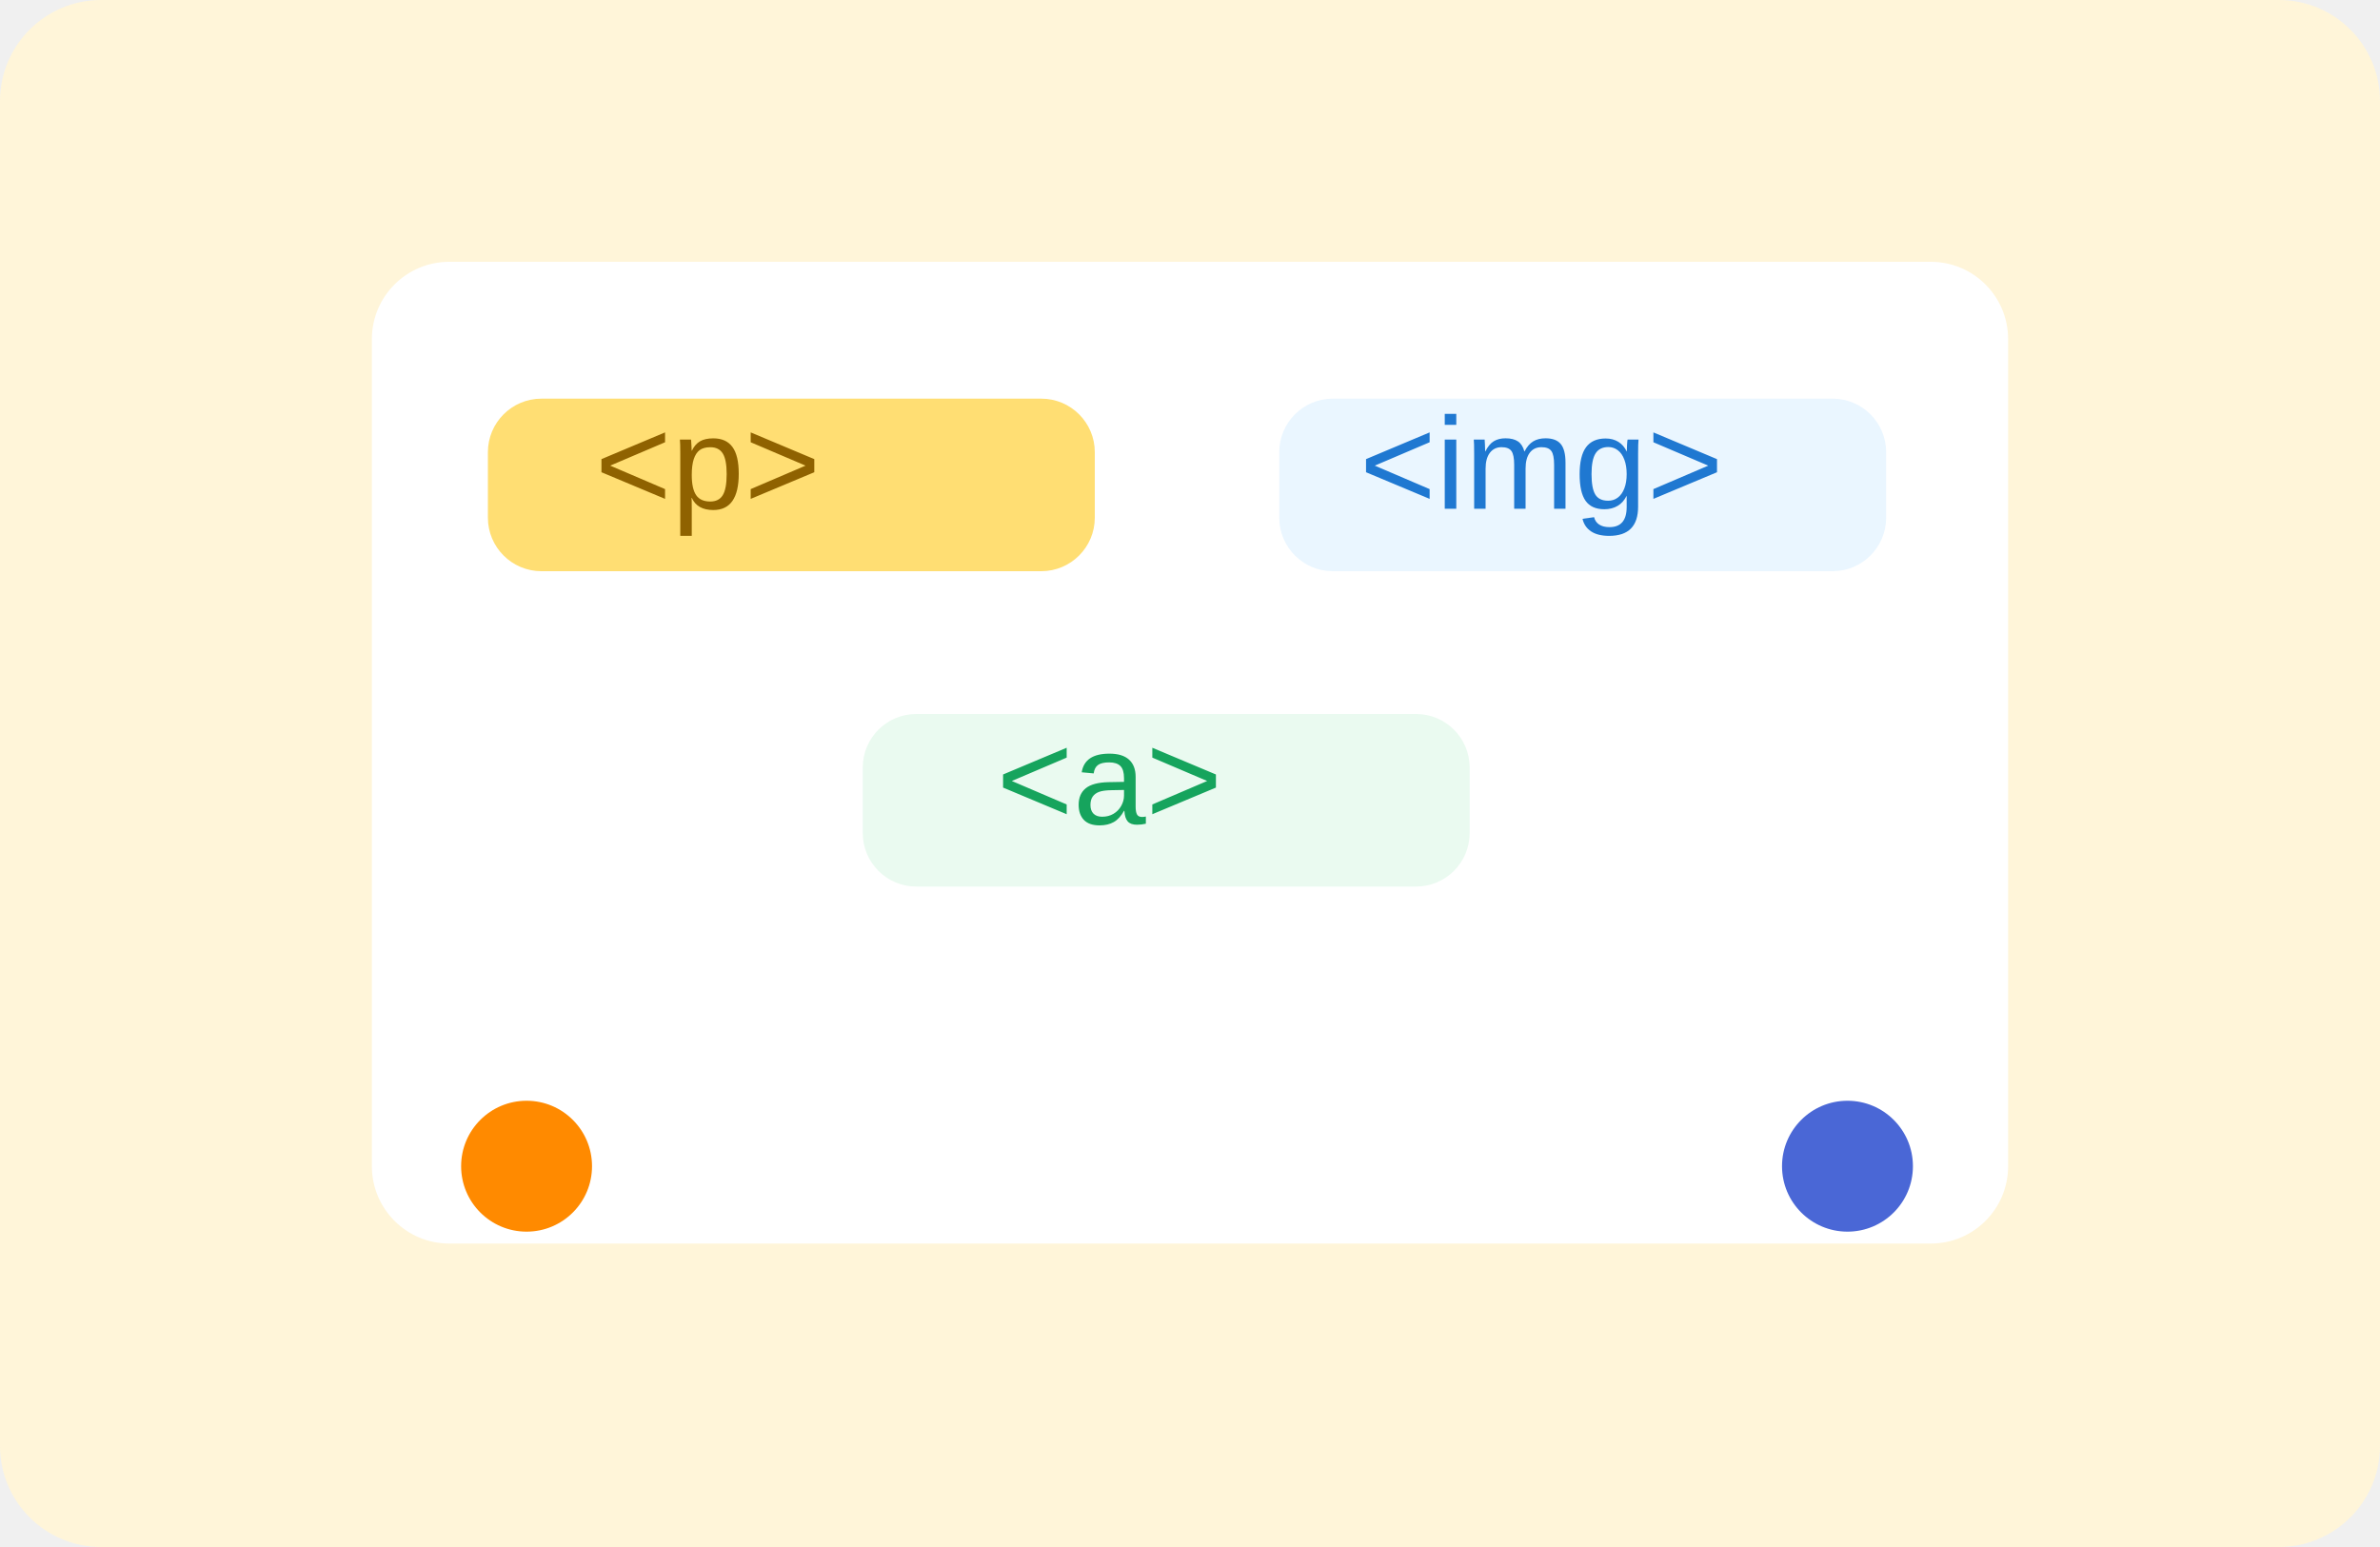
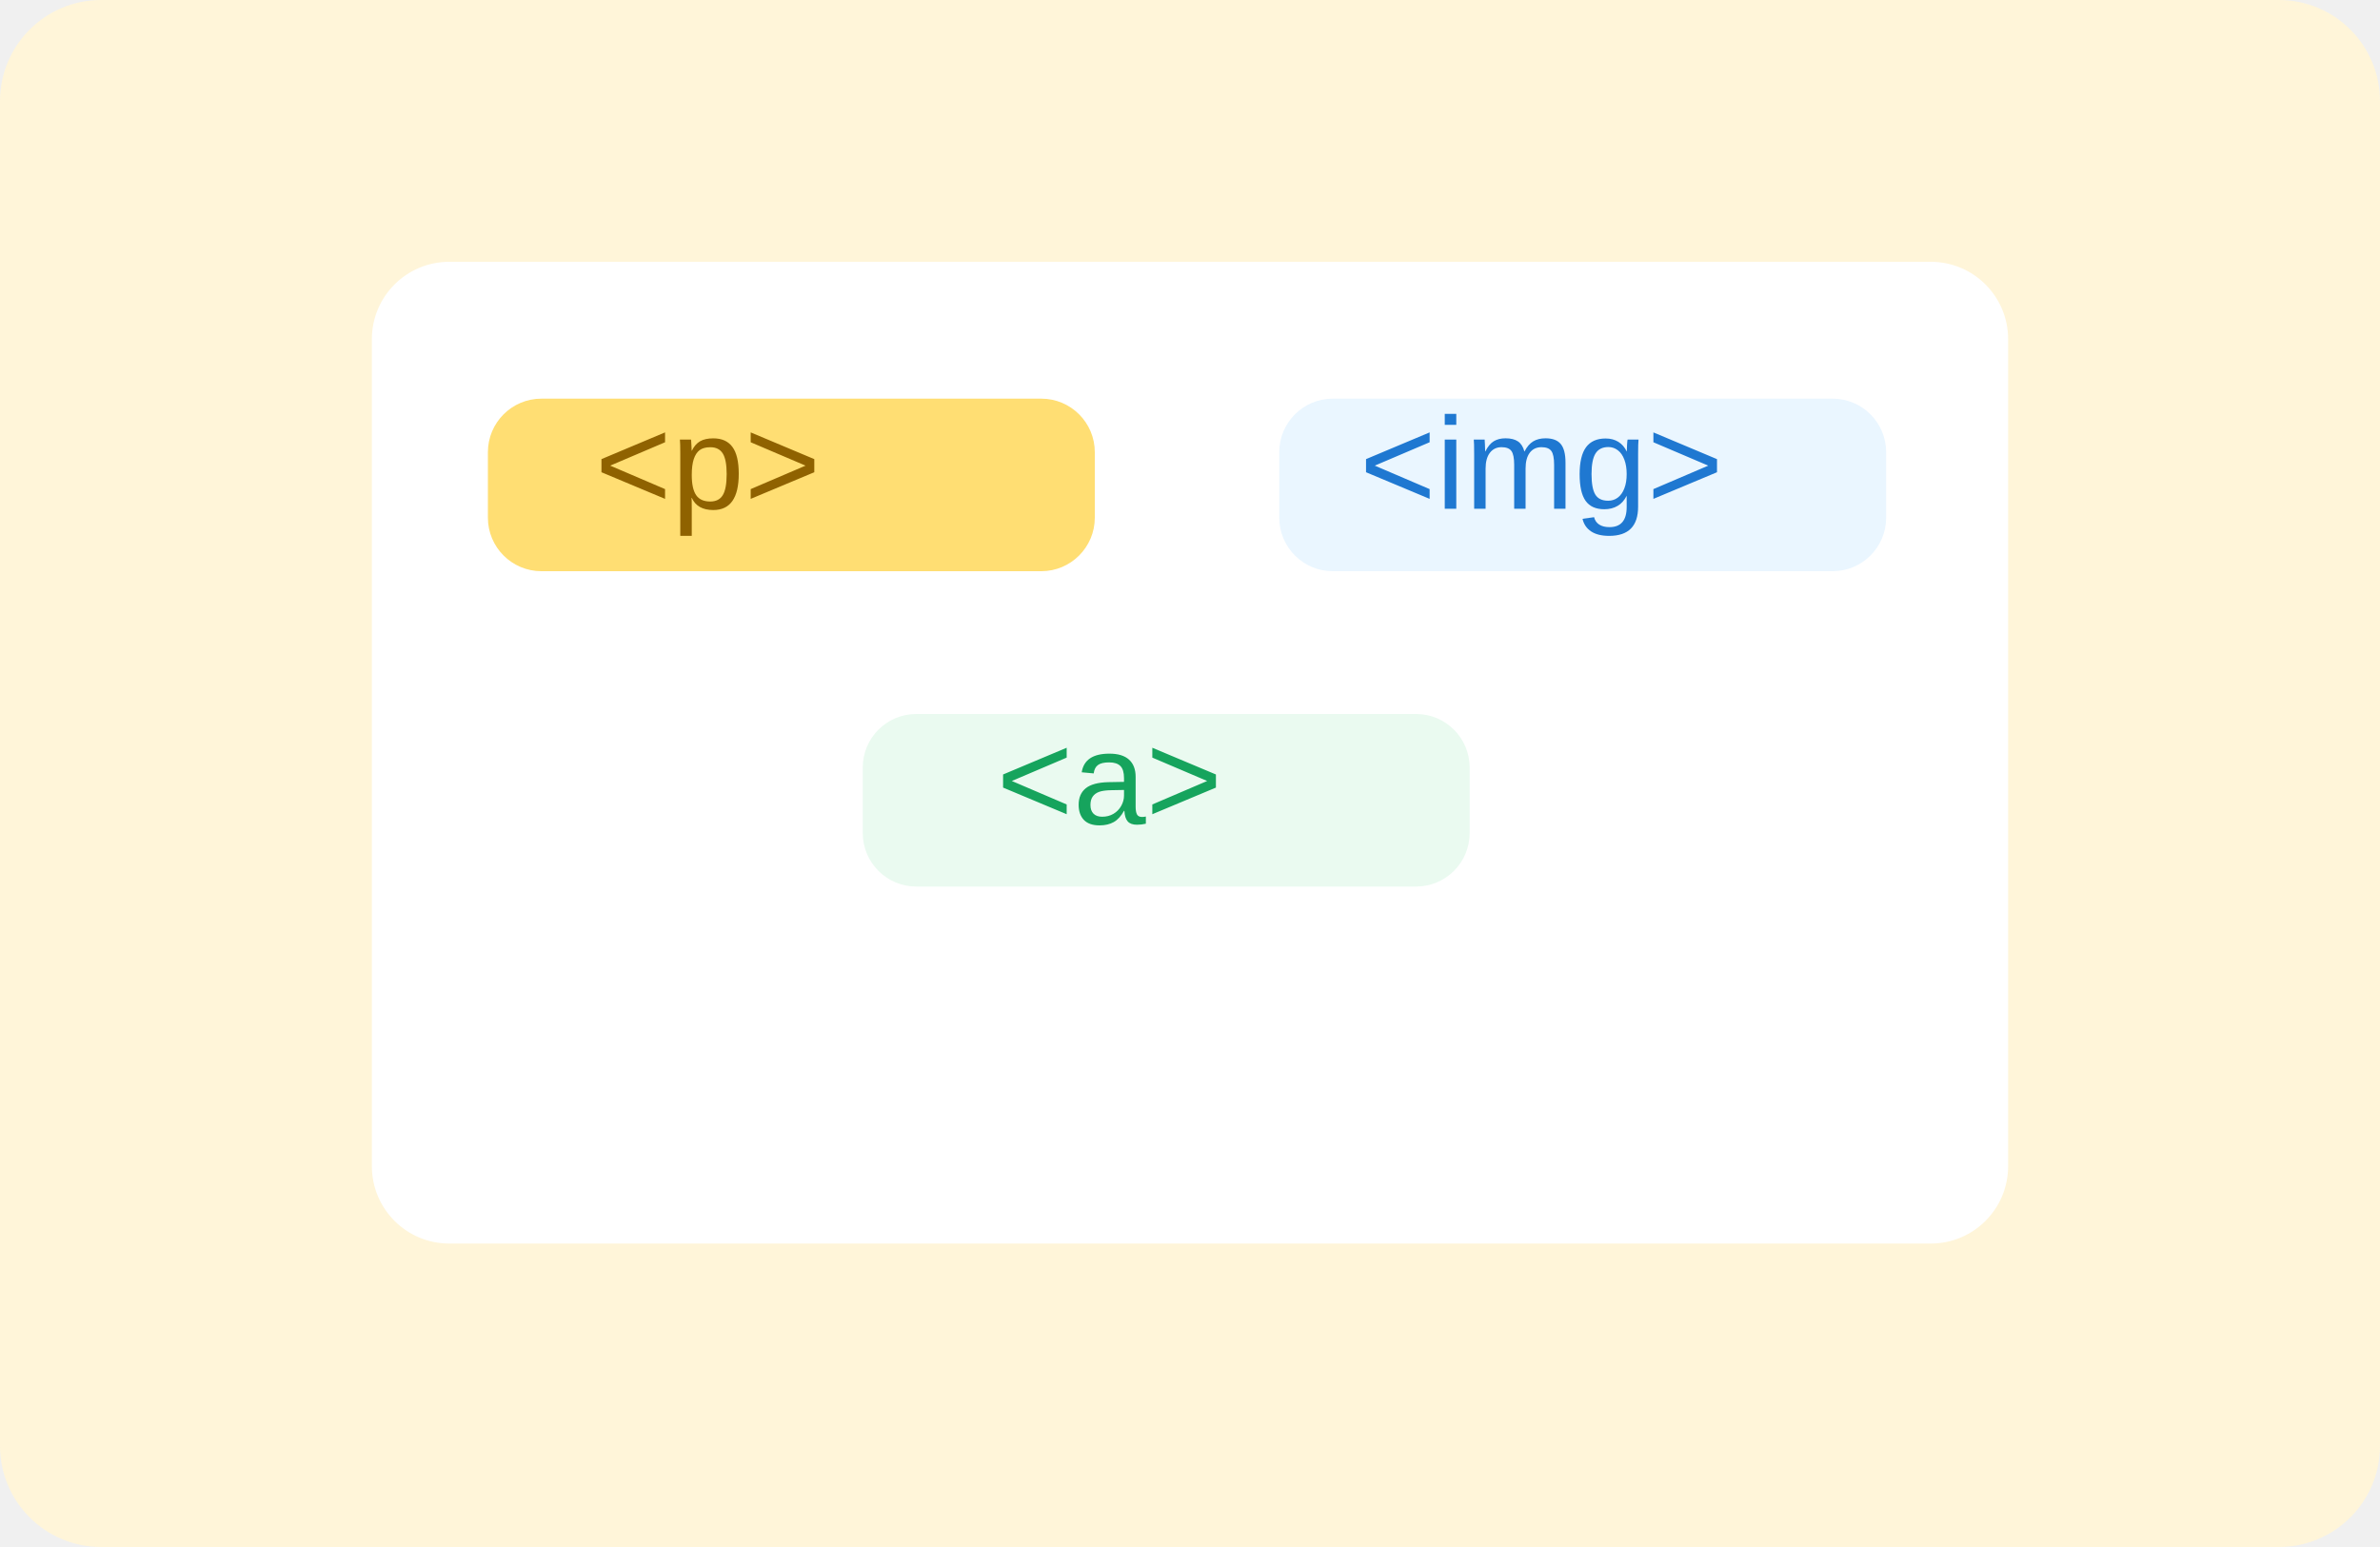
<svg xmlns="http://www.w3.org/2000/svg" viewBox="0 0 800 520">
  <rect width="800" height="520" rx="34" fill="#fff5d9" />
  <rect x="125" y="88" width="550" height="330" rx="26" fill="#ffffff" />
  <rect x="164" y="134" width="204" height="58" rx="18" fill="#ffde73" />
  <text x="200" y="171" font-size="44" font-family="Arial" fill="#8f6200">&lt;p&gt;</text>
  <rect x="430" y="134" width="204" height="58" rx="18" fill="#eaf6ff" />
  <text x="457" y="171" font-size="44" font-family="Arial" fill="#1f78d1">&lt;img&gt;</text>
  <rect x="290" y="240" width="204" height="58" rx="18" fill="#eafaf0" />
  <text x="335" y="277" font-size="44" font-family="Arial" fill="#16a45d">&lt;a&gt;</text>
-   <circle cx="177" cy="392" r="22" fill="#ff8a00" />
-   <circle cx="621" cy="392" r="22" fill="#4a67d6" />
</svg>
